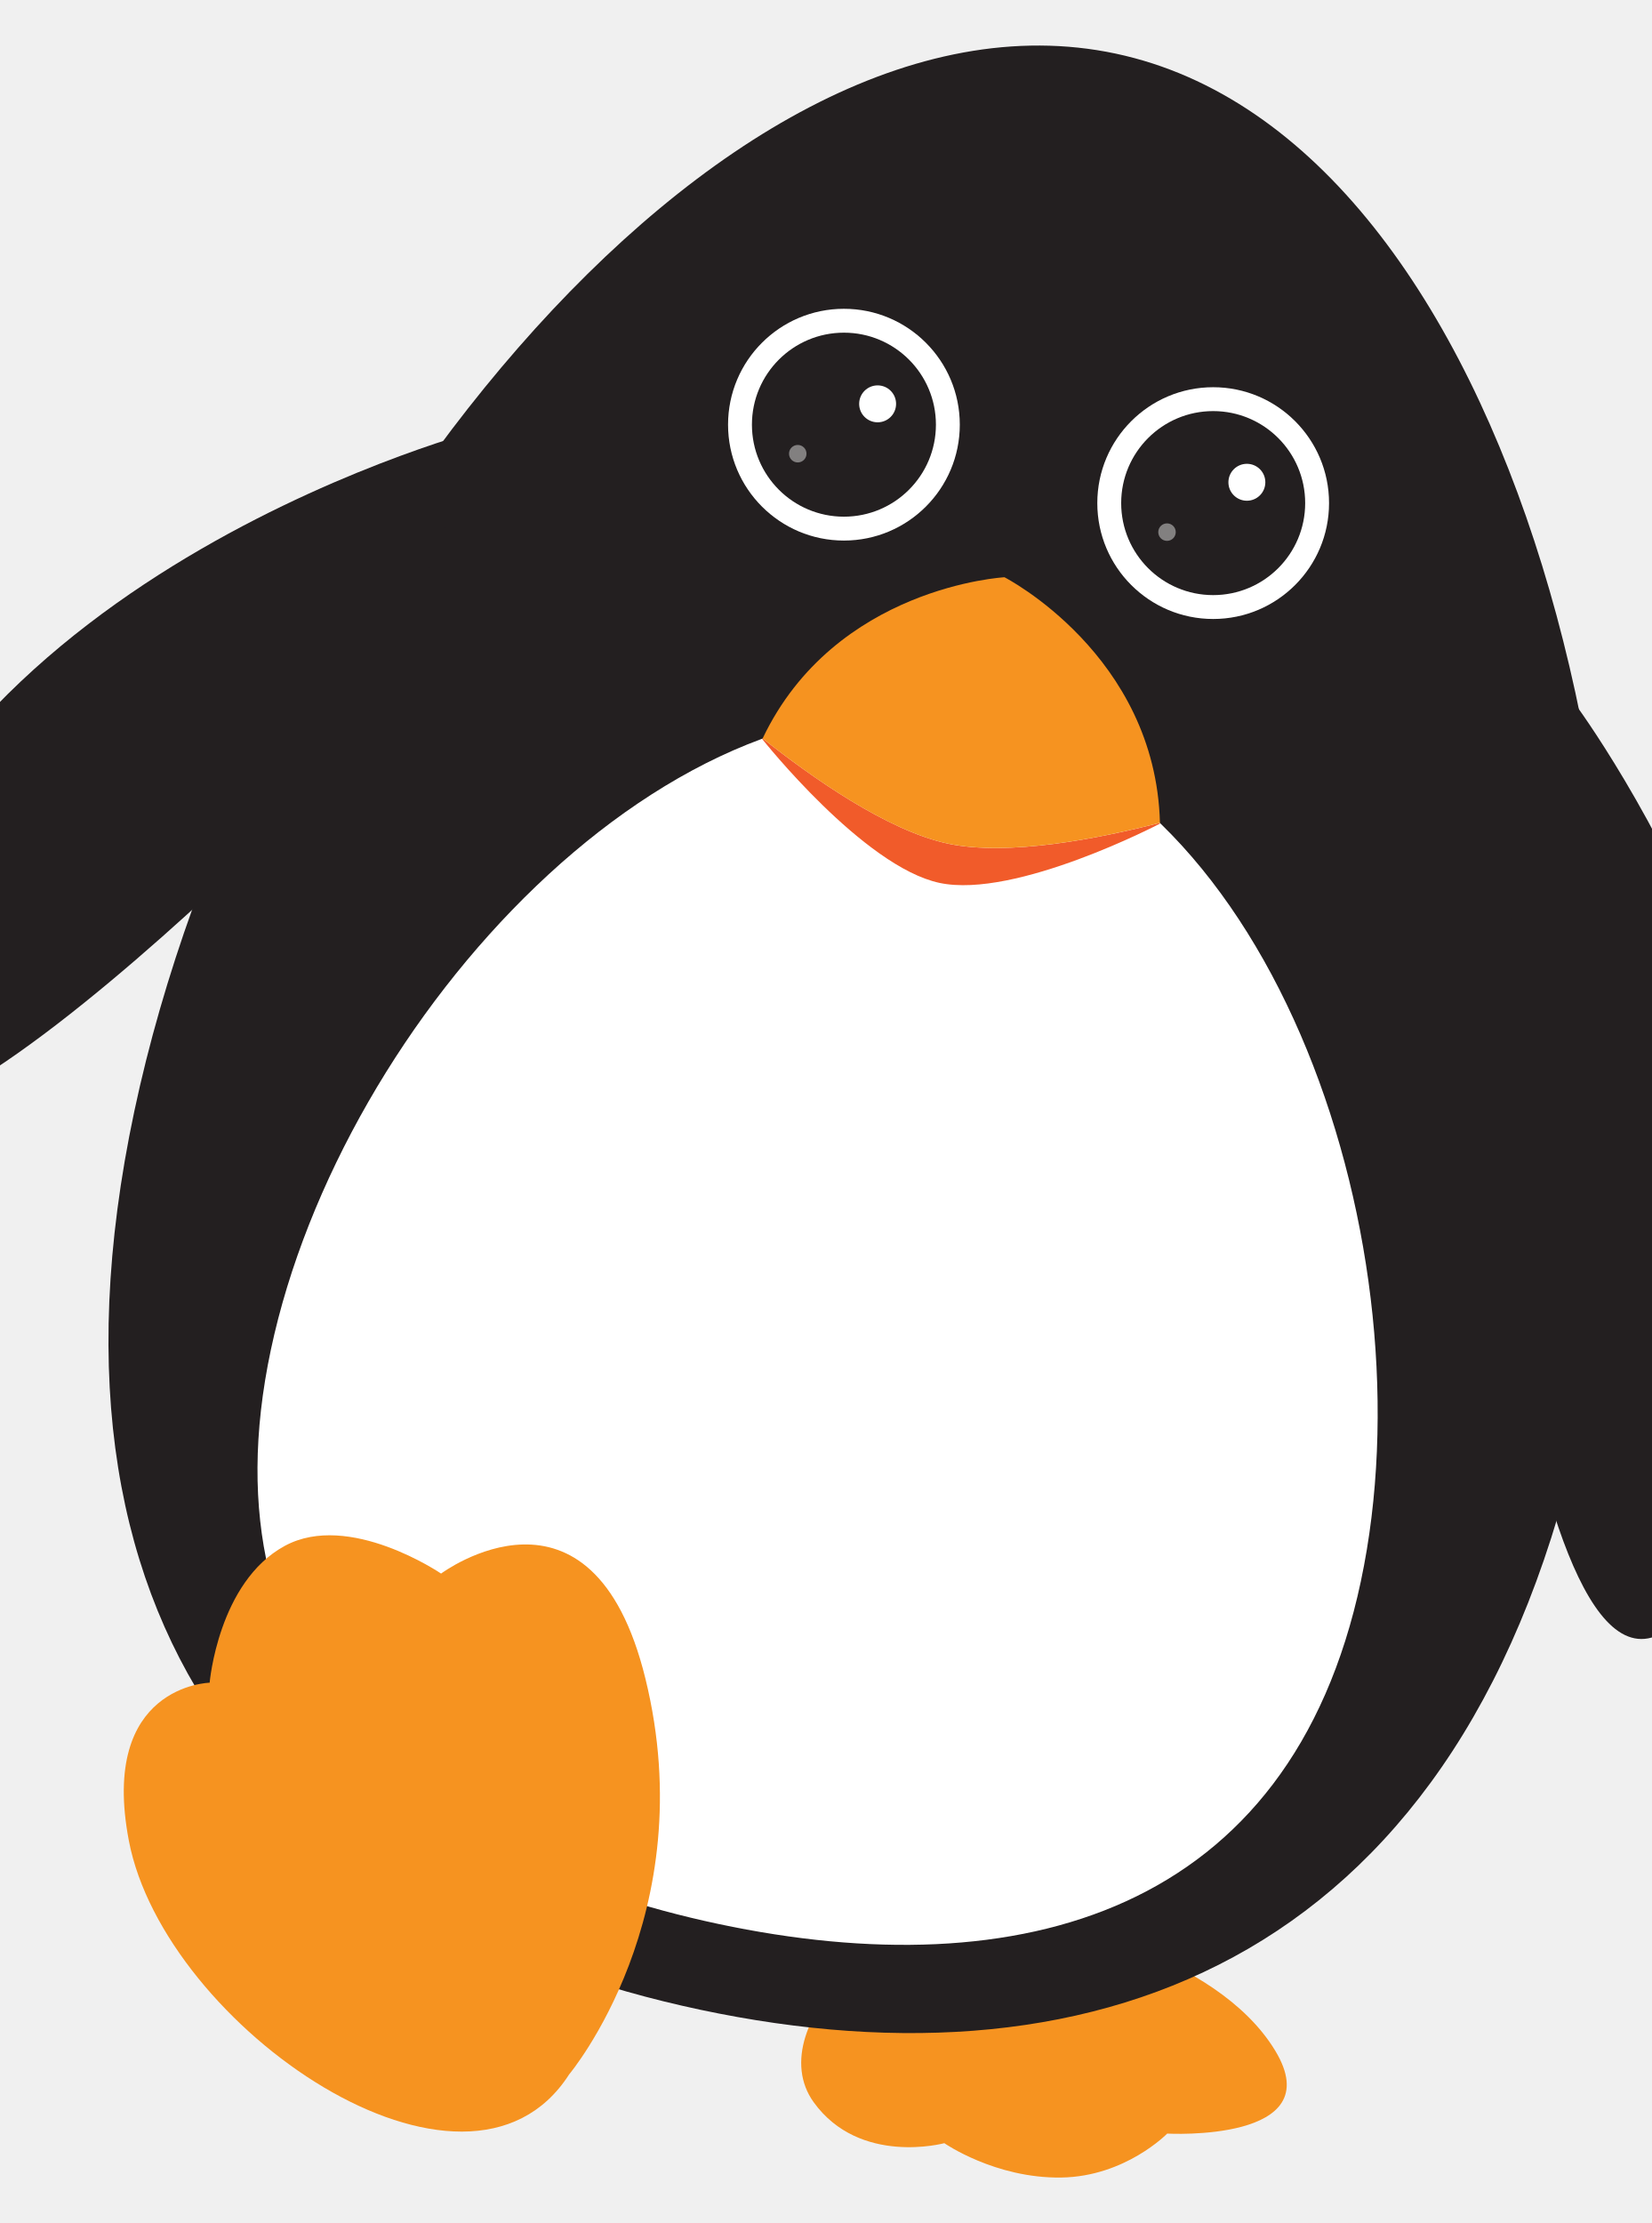
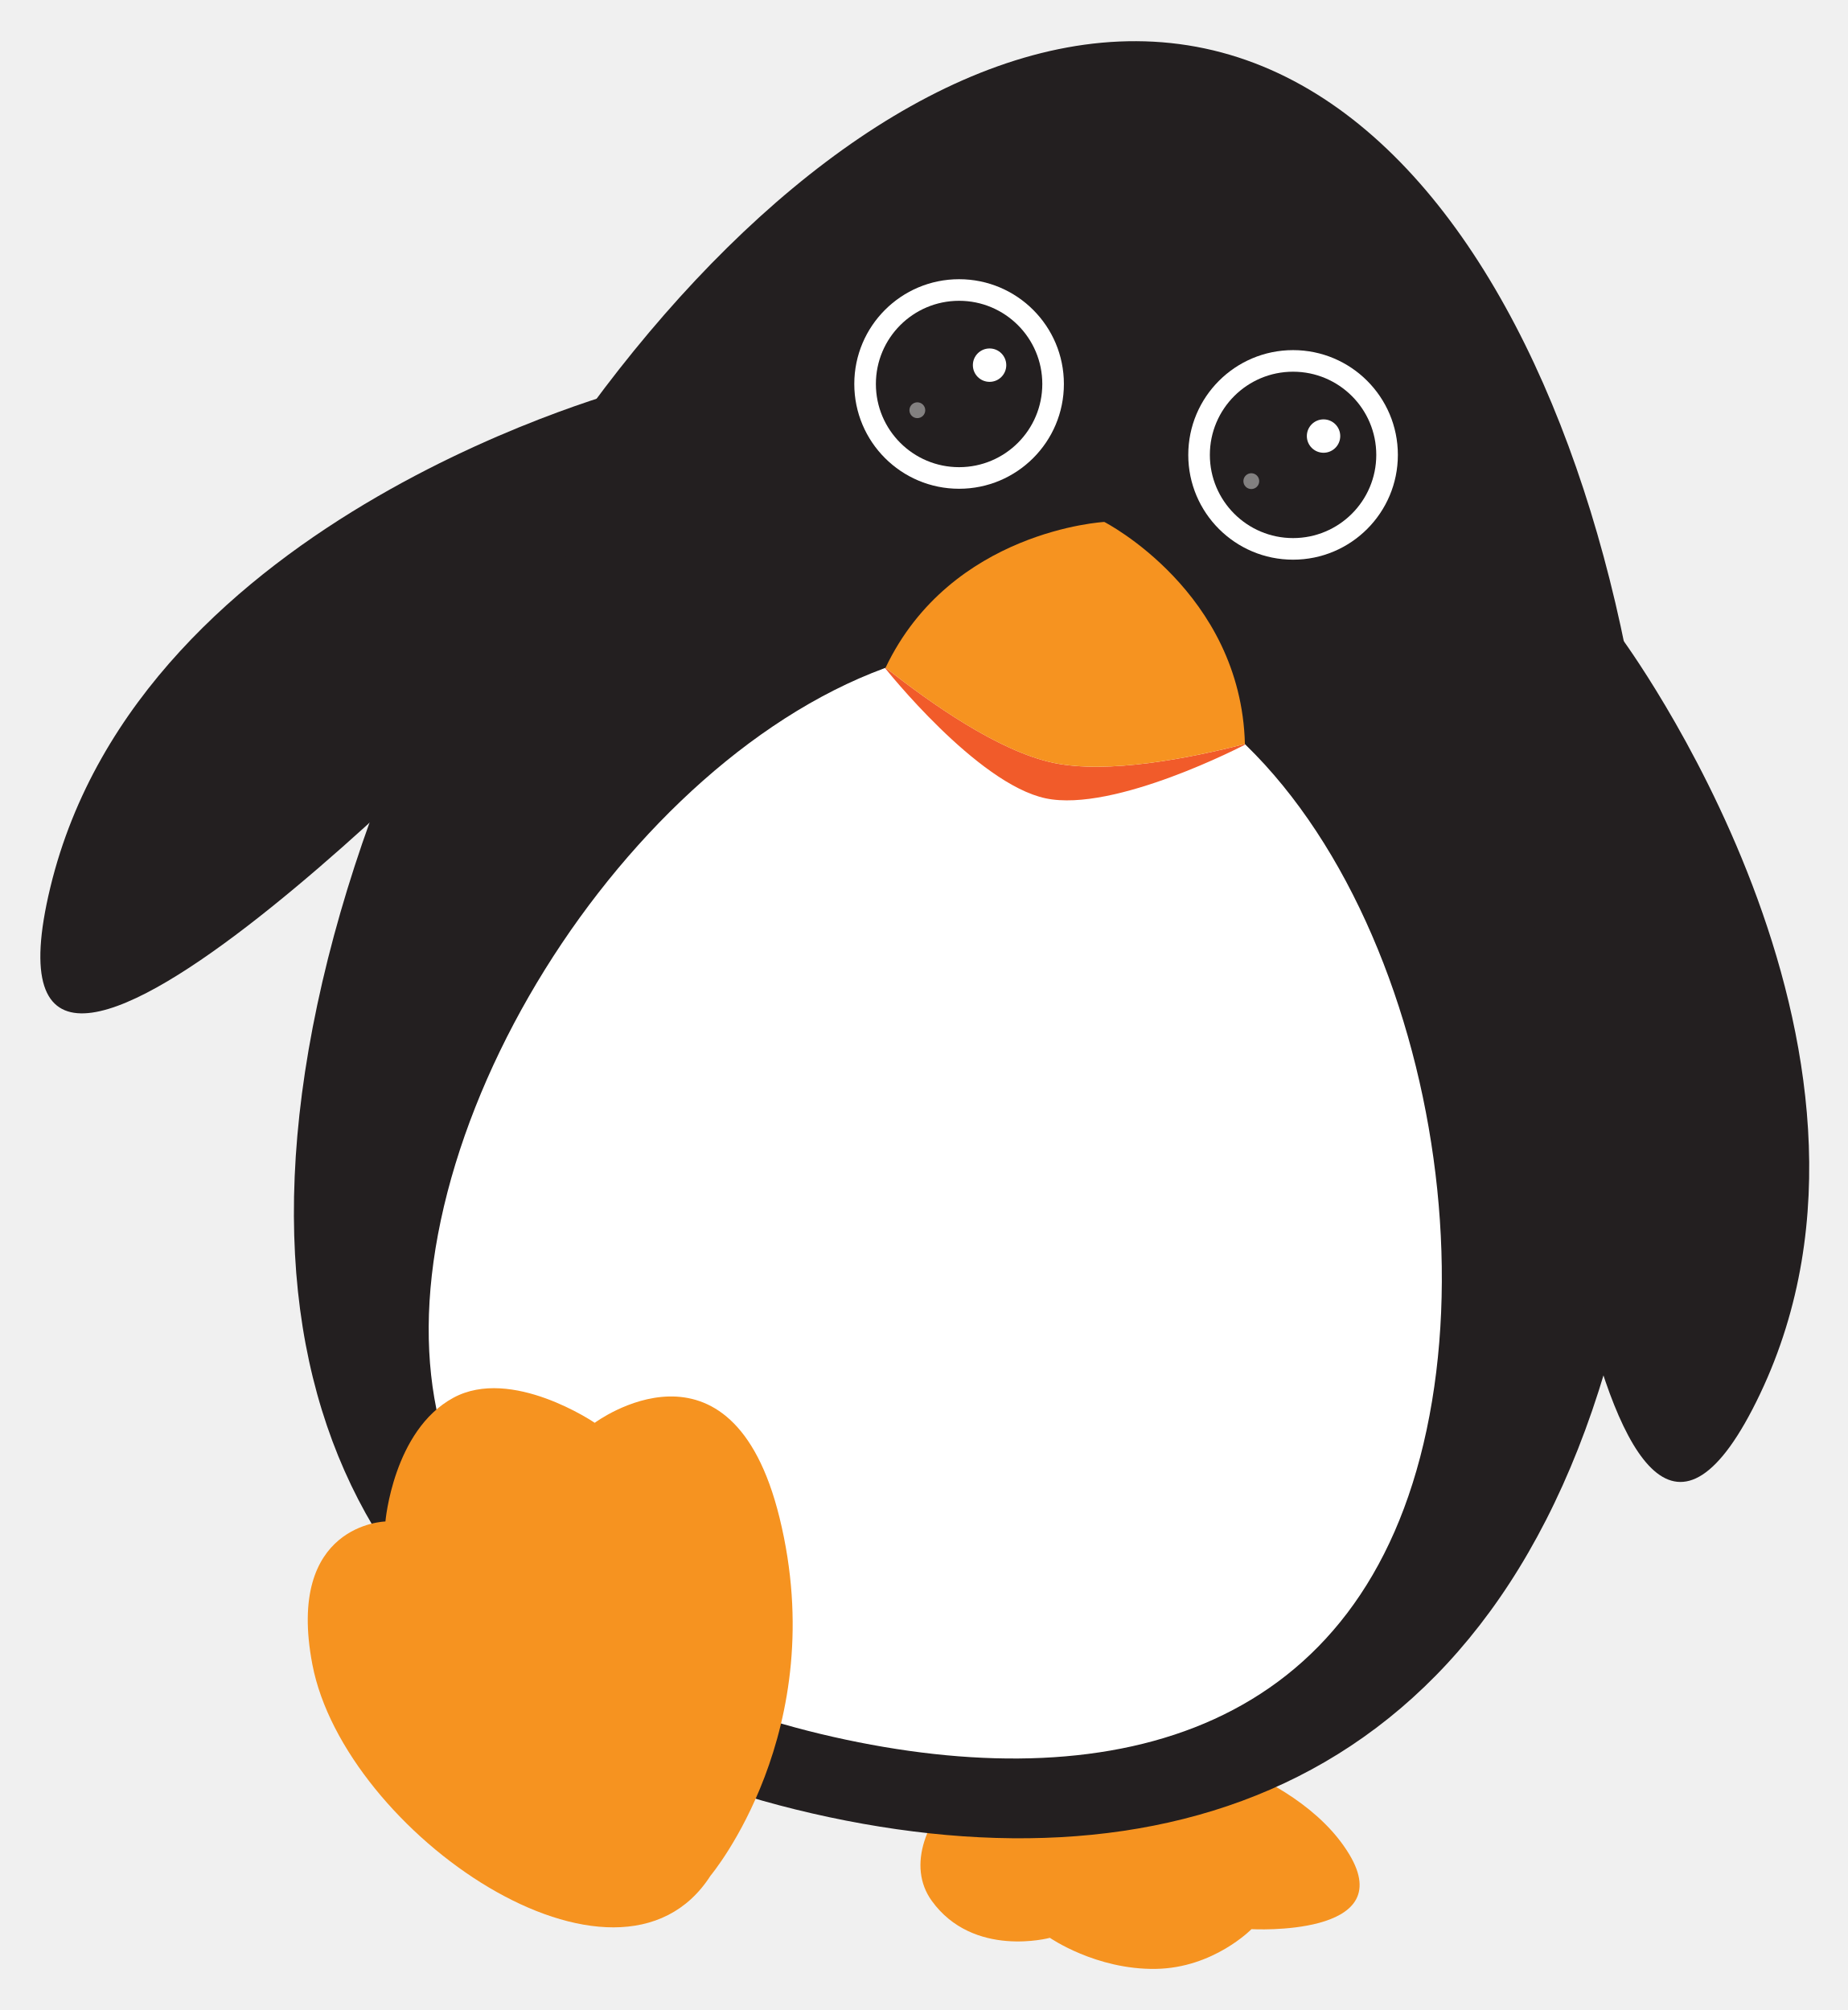
- <svg xmlns="http://www.w3.org/2000/svg" id="Layer_1" version="1.1" viewBox="-16.81 1.26 628.89 846.38">
+ <svg xmlns="http://www.w3.org/2000/svg" id="Layer_1" version="1.1" viewBox="-99.24 1.26 777.97 846.38">
  <defs>
    <style>
      .st0 {
        fill: #231f20;
      }
      .st1 {
        opacity: .43;
      }
      .st1, .st2, .st3 {
        fill: #fff;
      }
      .st4 {
        fill: #f15b2a;
      }
      .st5 {
        fill: #f69320;
      }
    </style>
  </defs>
  <path class="st5" d="M380.38,732.63s65.45,11.46,88.39,49.43c21.14,34.99-41.15,31.54-41.15,31.54,0,0-15.94,16.37-40.33,16.73-25.18.37-44.53-13.08-44.53-13.08,0,0-32.19,8.73-49.75-15.6-20.98-29.08,31.04-83.08,87.36-69.01Z" />
  <path class="st0" d="M585.79,541.42c-43.67,205.66-183.67,257.37-335.94,225.03C97.56,734.11-9.34,629.98,34.34,424.32,78.01,218.65,255.72-10.66,408,21.67c152.28,32.34,221.46,314.08,177.78,519.75Z" />
  <path class="st3 kv0" d="M501.37,603.29c-26.89,126.6-129.98,154.84-244.59,130.5-114.61-24.34-197.33-92.03-170.45-218.64,26.89-126.6,153.2-264.18,267.81-239.84,114.61,24.34,174.11,201.37,147.23,327.97Z" />
  <g>
    <g>
      <circle class="st2" cx="304.53" cy="162.95" r="44.12" />
      <circle class="st0" cx="304.53" cy="162.95" r="35.03" />
      <circle class="st2" cx="317.36" cy="155.02" r="7.03" />
      <circle class="st1" cx="286.95" cy="174" r="3.33" />
    </g>
    <g>
      <circle class="st2" cx="445.13" cy="192.81" r="44.12" />
      <circle class="st0" cx="445.13" cy="192.81" r="35.03" />
      <circle class="st2" cx="457.96" cy="184.88" r="7.03" />
      <circle class="st1" cx="427.55" cy="203.86" r="3.33" />
    </g>
  </g>
  <g>
    <path class="st4" d="M344.13,322.46c-23.02-4.89-51.78-25.16-70.54-40.05-.04.09-.09.18-.14.27,0,0,38.51,48.58,67.5,54.74,29,6.16,83.93-22.58,83.93-22.58,0-.1-.01-.2-.02-.3-23.2,5.99-57.72,12.81-80.73,7.93Z" />
    <path class="st5" d="M424.86,314.54c-1.67-64.08-59.2-93.5-59.2-93.5,0,0-64.51,3.5-92.08,61.37,18.76,14.9,47.53,35.17,70.54,40.05,23.02,4.89,57.54-1.94,80.73-7.93Z" />
  </g>
  <g>
    <path class="st0" d="M168.58,164.16s-208.49,53.1-246.61,210.67c-38.12,157.57,194.49-85.42,194.49-85.42" />
    <path class="st0" d="M582.97,269.32s128.43,172.62,58.73,318.98c-69.7,146.37-97.19-188.89-97.19-188.89" />
  </g>
  <path class="st5" d="M199.86,791.11s51.16-60.85,29.08-150.76c-20.34-82.84-77.8-39.97-77.8-39.97,0,0-35.03-23.86-59.54-10.53-25.31,13.76-28.58,52.08-28.58,52.08,0,0-42.09.92-30.76,60.18,13.53,70.81,128.53,149.86,167.6,89.01Z" />
  <rect class="st5" x="372.76" y="802.83" width="26.16" height="12.8" />
</svg>
